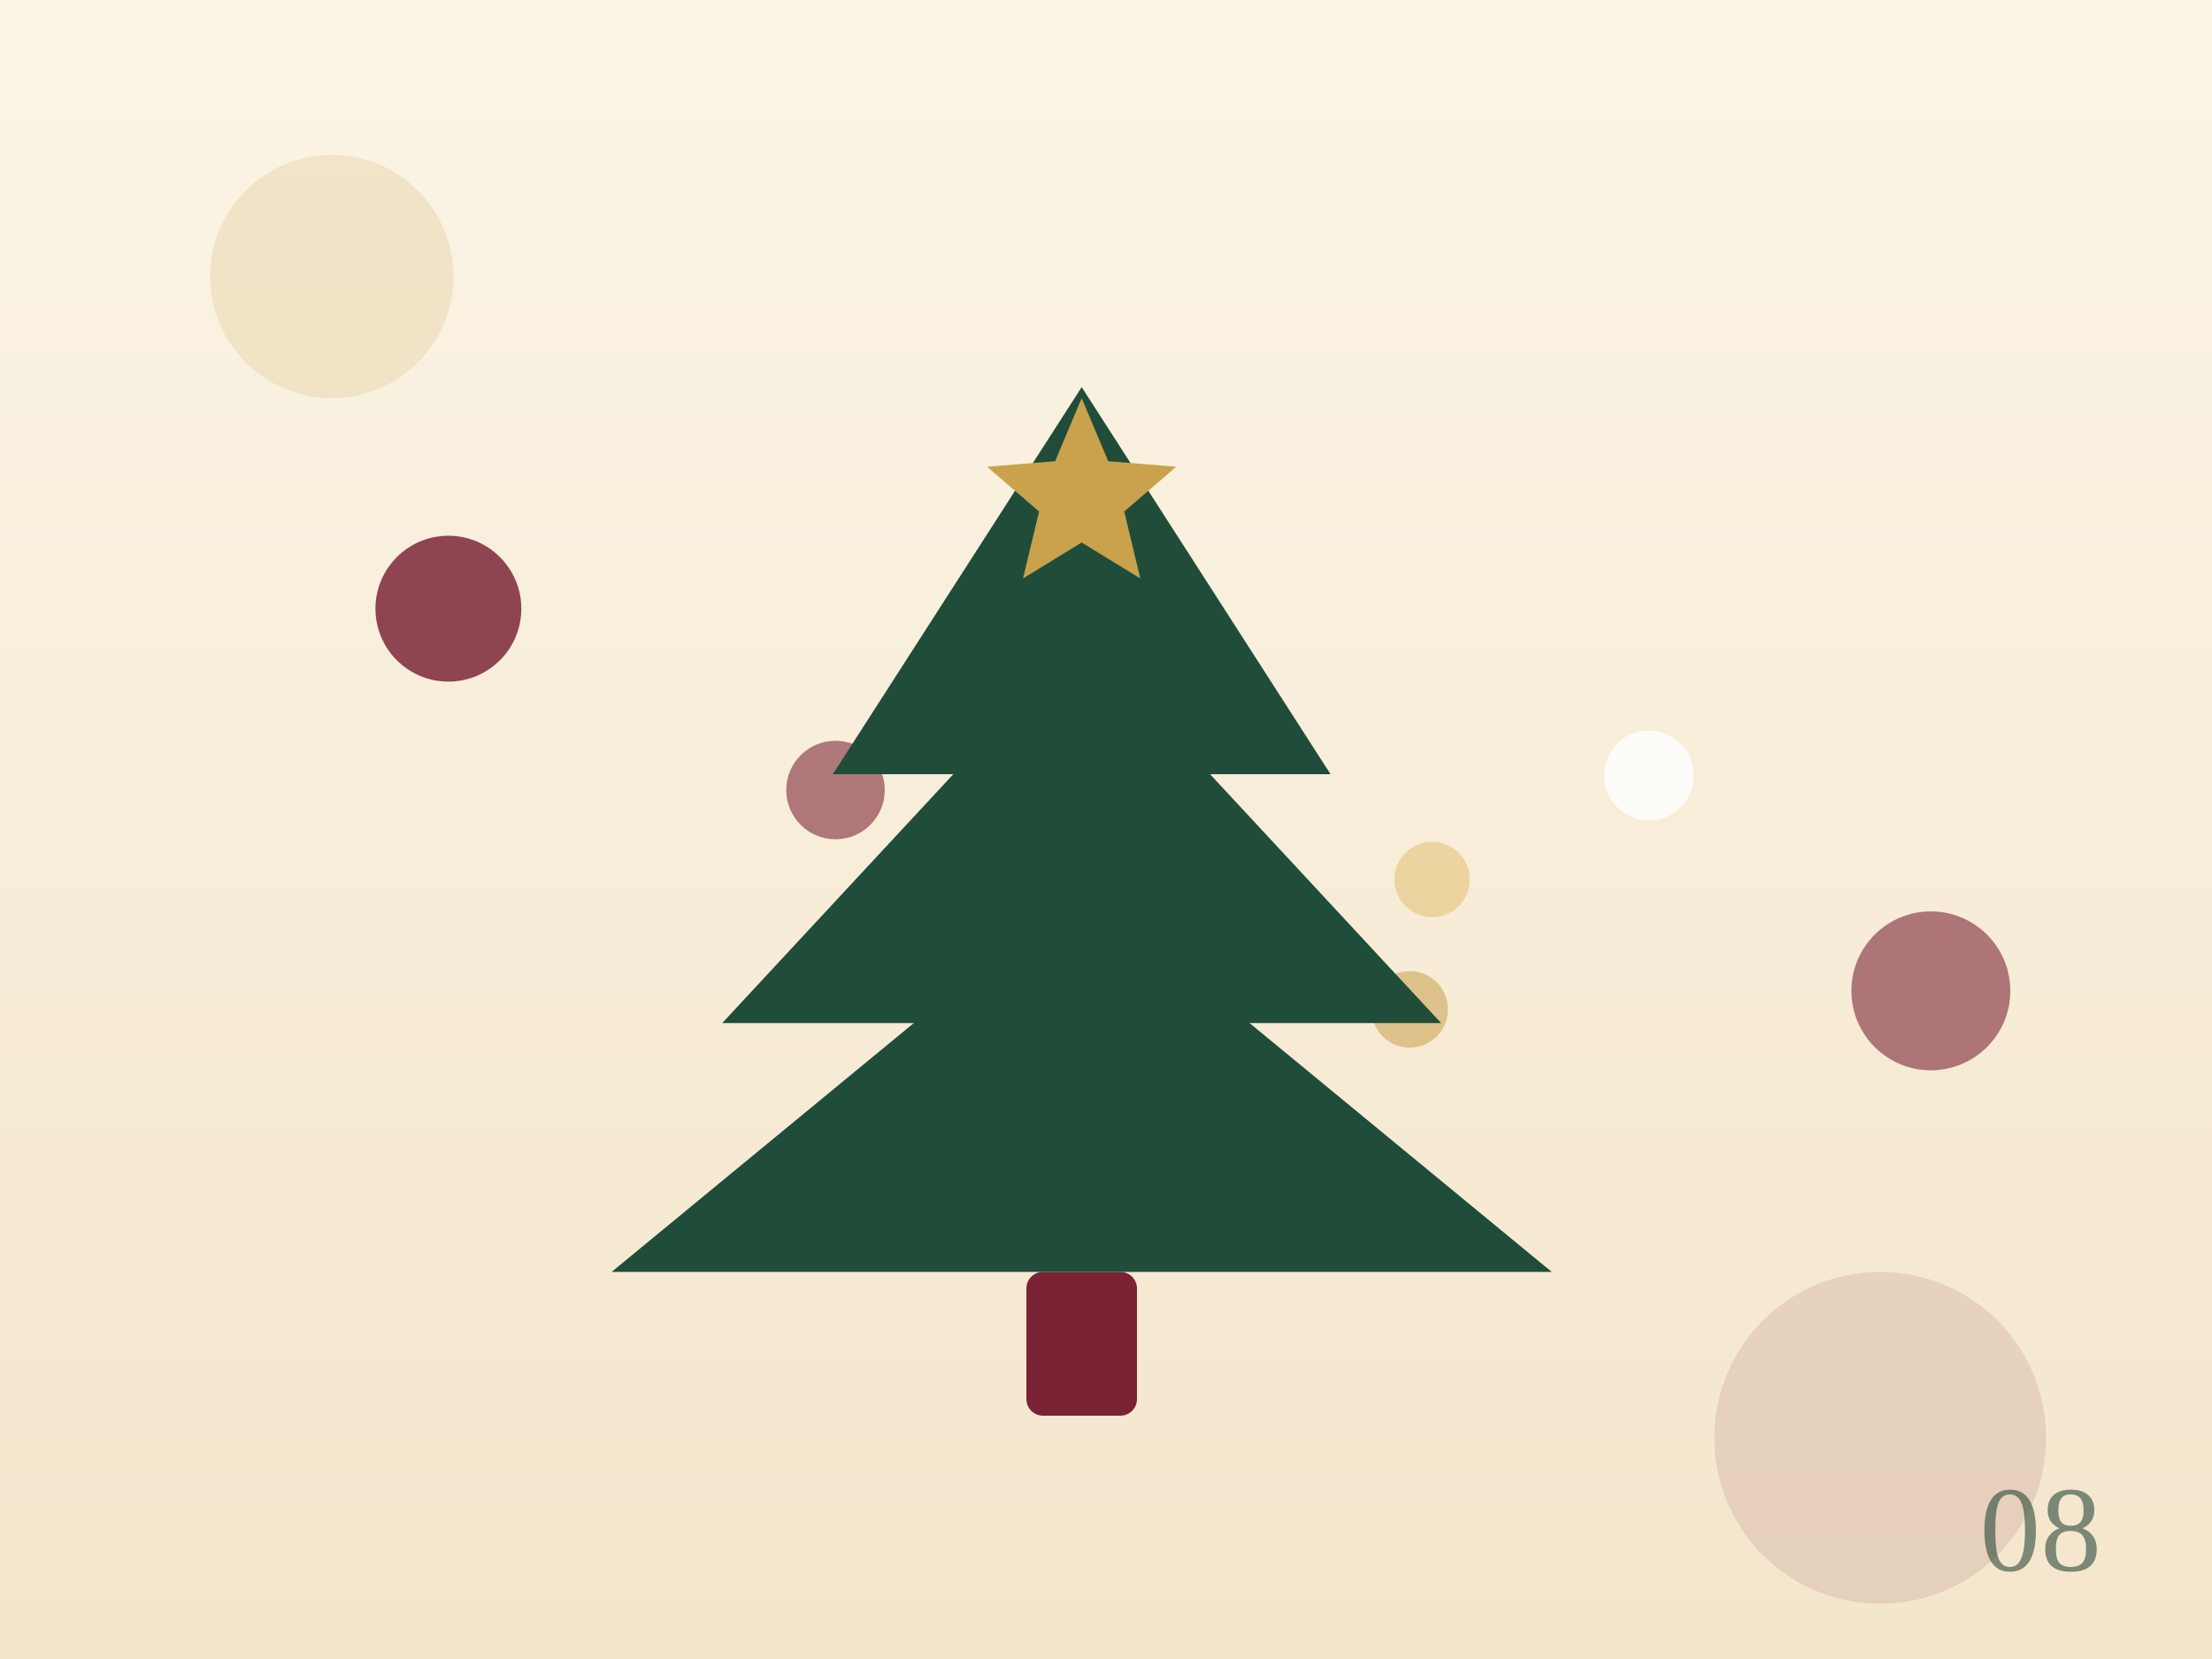
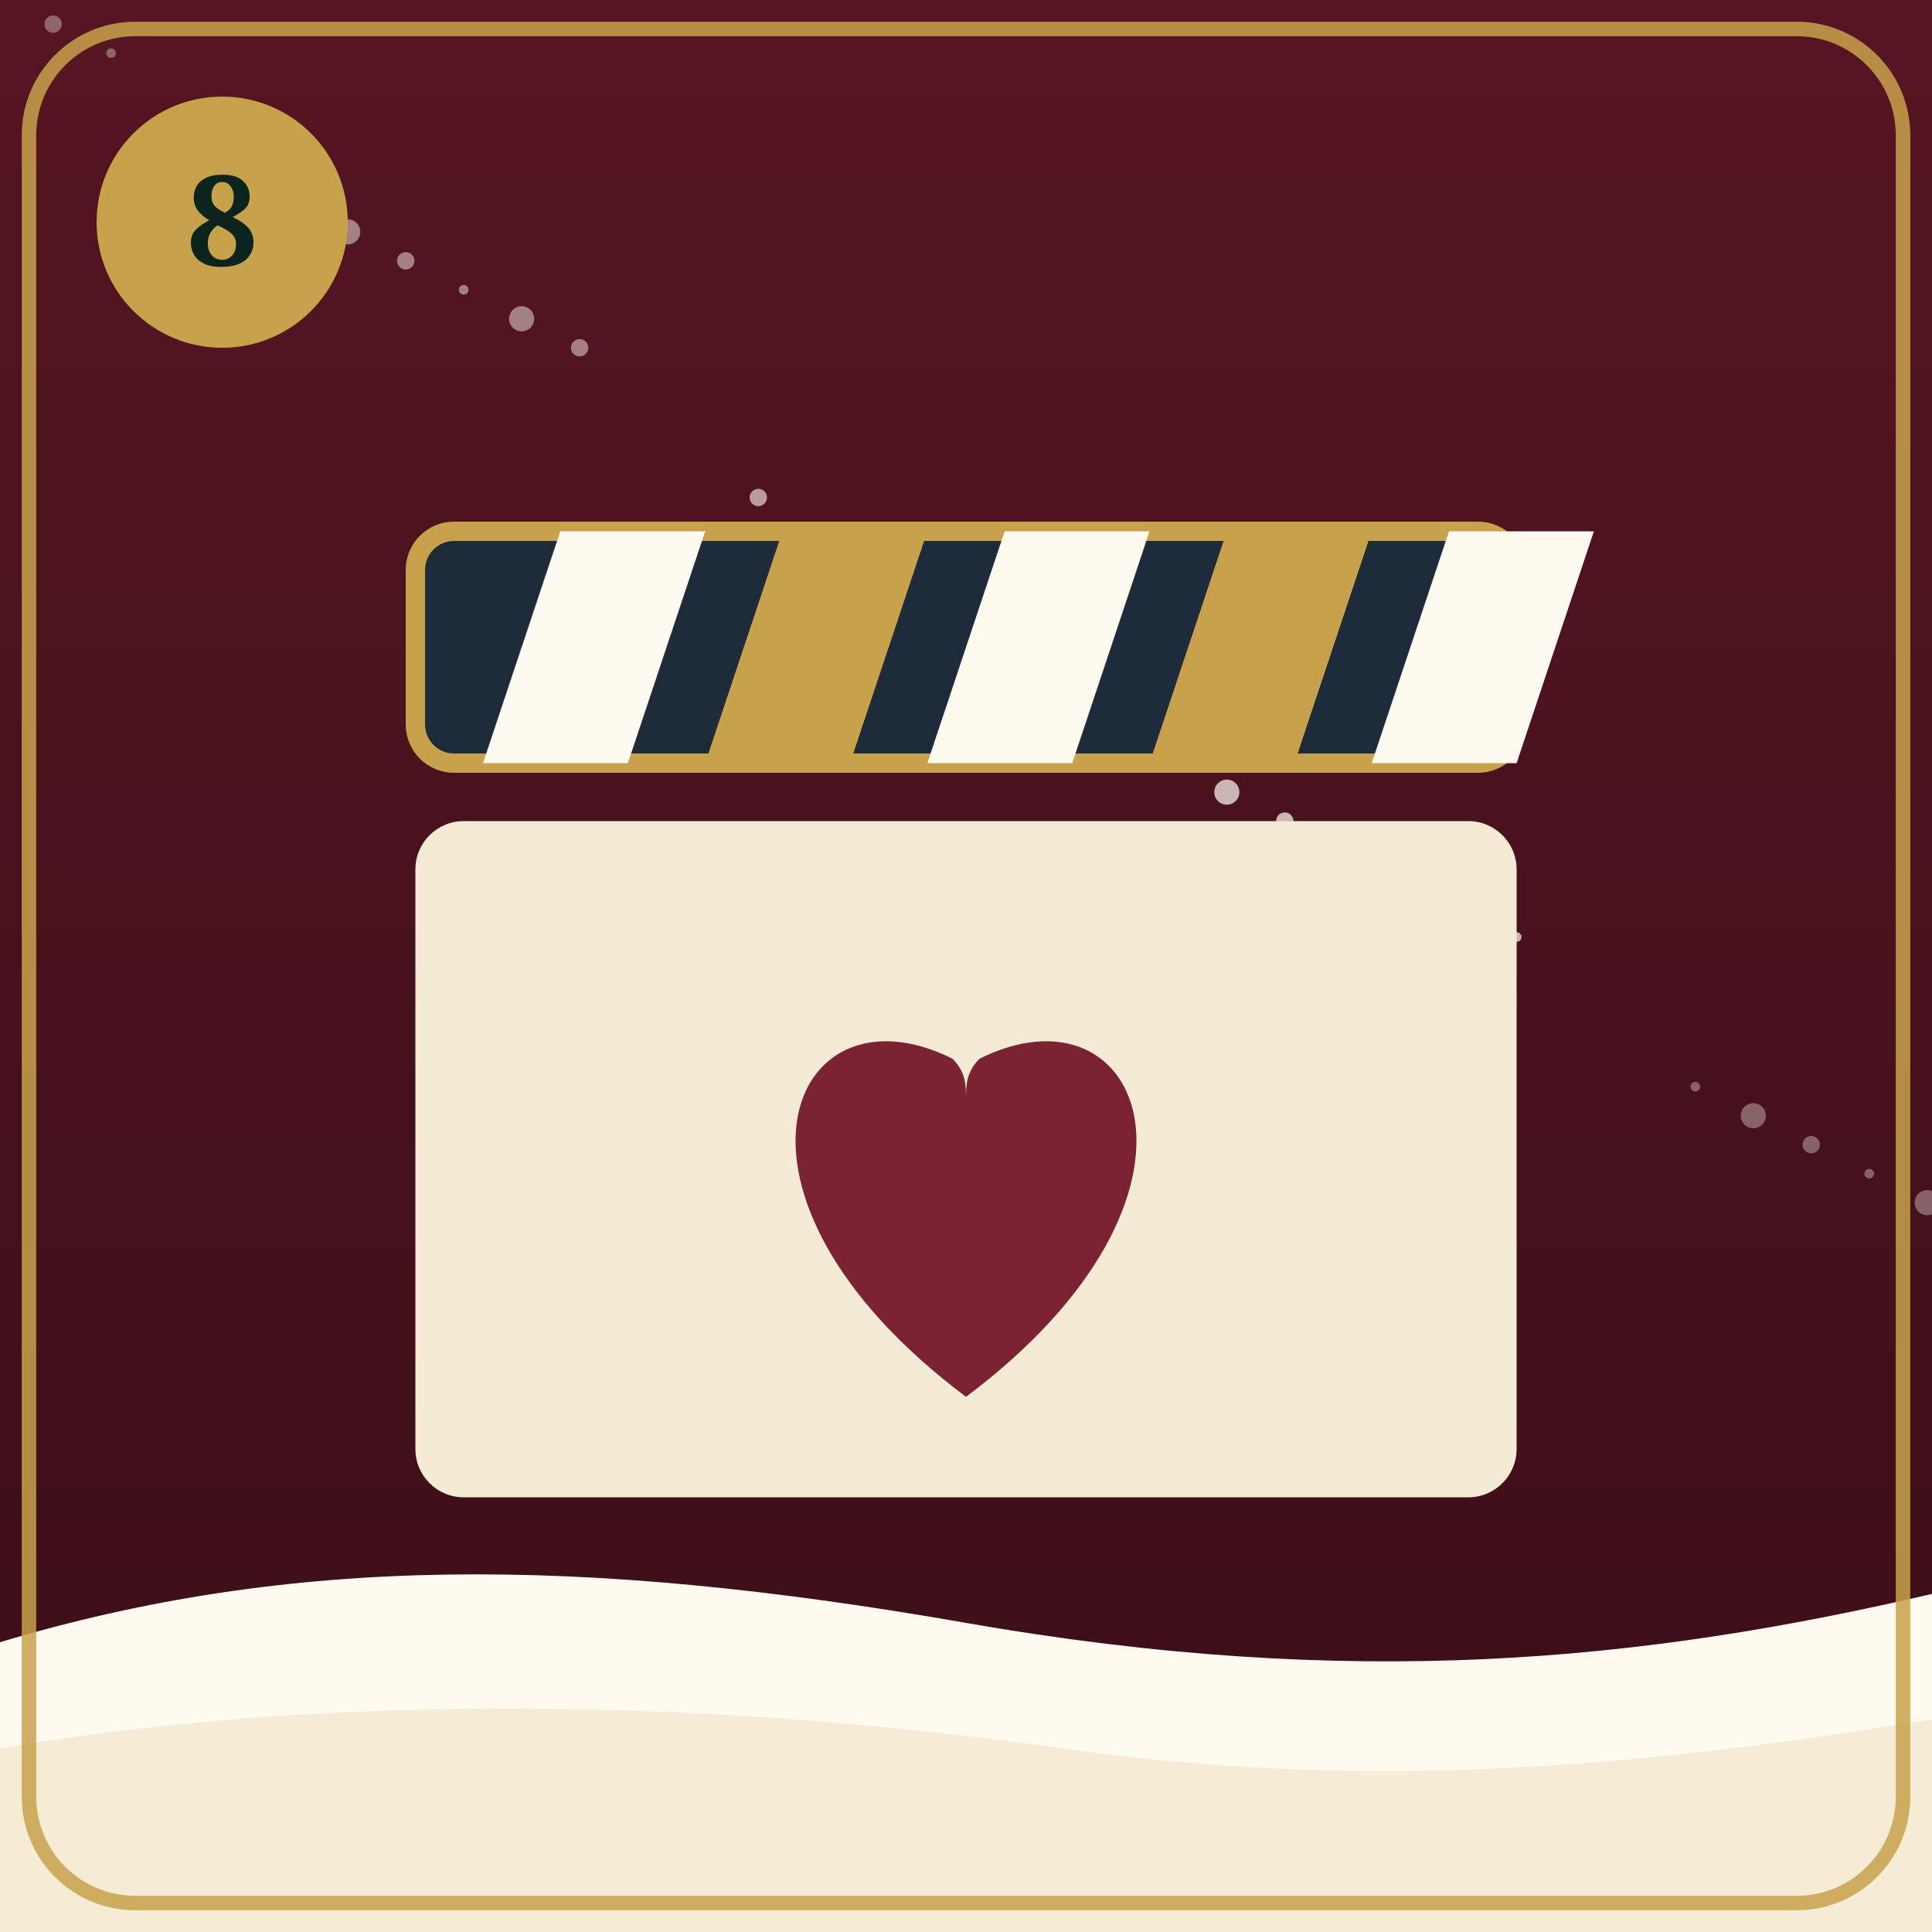
- <svg xmlns="http://www.w3.org/2000/svg" viewBox="0 0 400 300" role="img" aria-label="Illustrazione giorno 8">
+ <svg xmlns="http://www.w3.org/2000/svg" viewBox="0 0 400 400" role="img" aria-label="Illustrazione del giorno 8">
  <defs>
-     <linearGradient id="bg8" x1="0" y1="0" x2="0" y2="1">
-       <stop offset="0%" stop-color="#fbf4e6" />
-       <stop offset="100%" stop-color="#f4e6cc" />
+     <linearGradient id="g08" x1="0" y1="0" x2="0" y2="1">
+       <stop offset="0" stop-color="#561522" />
+       <stop offset="1" stop-color="#3a0e18" />
    </linearGradient>
  </defs>
-   <rect width="400" height="300" fill="url(#bg8)" />
+   <rect width="400" height="400" fill="url(#g08)" />
+   <circle cx="23" cy="11" r="1" fill="#fffaf0" opacity="0.35" />
+   <circle cx="120" cy="72" r="1.8" fill="#fffaf0" opacity="0.47" />
+   <circle cx="217" cy="133" r="2.6" fill="#fffaf0" opacity="0.59" />
+   <circle cx="314" cy="194" r="1" fill="#fffaf0" opacity="0.71" />
+   <circle cx="11" cy="5" r="1.8" fill="#fffaf0" opacity="0.35" />
+   <circle cx="108" cy="66" r="2.6" fill="#fffaf0" opacity="0.47" />
+   <circle cx="205" cy="127" r="1" fill="#fffaf0" opacity="0.59" />
+   <circle cx="302" cy="188" r="1.8" fill="#fffaf0" opacity="0.71" />
+   <circle cx="399" cy="249" r="2.6" fill="#fffaf0" opacity="0.35" />
+   <circle cx="96" cy="60" r="1" fill="#fffaf0" opacity="0.47" />
+   <circle cx="193" cy="121" r="1.8" fill="#fffaf0" opacity="0.59" />
+   <circle cx="290" cy="182" r="2.6" fill="#fffaf0" opacity="0.71" />
+   <circle cx="387" cy="243" r="1" fill="#fffaf0" opacity="0.35" />
+   <circle cx="84" cy="54" r="1.8" fill="#fffaf0" opacity="0.47" />
+   <circle cx="181" cy="115" r="2.6" fill="#fffaf0" opacity="0.59" />
+   <circle cx="278" cy="176" r="1" fill="#fffaf0" opacity="0.71" />
+   <circle cx="375" cy="237" r="1.8" fill="#fffaf0" opacity="0.35" />
+   <circle cx="72" cy="48" r="2.6" fill="#fffaf0" opacity="0.47" />
+   <circle cx="169" cy="109" r="1" fill="#fffaf0" opacity="0.59" />
+   <circle cx="266" cy="170" r="1.8" fill="#fffaf0" opacity="0.71" />
+   <circle cx="363" cy="231" r="2.6" fill="#fffaf0" opacity="0.35" />
+   <circle cx="60" cy="42" r="1" fill="#fffaf0" opacity="0.47" />
+   <circle cx="157" cy="103" r="1.8" fill="#fffaf0" opacity="0.59" />
+   <circle cx="254" cy="164" r="2.6" fill="#fffaf0" opacity="0.71" />
+   <circle cx="351" cy="225" r="1" fill="#fffaf0" opacity="0.35" />
+   <circle cx="48" cy="36" r="1.8" fill="#fffaf0" opacity="0.47" />
+   <path d="M0 340c60-18 120-18 200-4s140 8 200-6v70H0z" fill="#fffaf0" />
+   <path d="M0 362c70-12 150-10 220 0s130 2 180-6v44H0z" fill="#f5ead3" opacity=".9" />
  <g>
-     <circle cx="81.083" cy="110.069" r="13.19" fill="#7a2335" opacity="0.83" />
-     <circle cx="298.183" cy="140.241" r="8.11" fill="#ffffff" opacity="0.85" />
-     <circle cx="151.087" cy="142.862" r="8.907" fill="#7a2335" opacity="0.58" />
-     <circle cx="254.92" cy="182.522" r="6.924" fill="#c9a24b" opacity="0.55" />
-     <circle cx="258.969" cy="159.032" r="6.811" fill="#e3c57a" opacity="0.62" />
-     <circle cx="349.159" cy="179.176" r="14.369" fill="#7a2335" opacity="0.59" />
+     <rect x="86" y="170" width="228" height="140" rx="10" fill="#f5ead3" />
+     <rect x="86" y="110" width="228" height="48" rx="8" fill="#1d2b3a" stroke="#c8a24b" stroke-width="4" />
+     <polygon points="100,158 130,158 146,110 116,110" fill="#fffaf0" />
+     <polygon points="146,158 176,158 192,110 162,110" fill="#c8a24b" />
+     <polygon points="192,158 222,158 238,110 208,110" fill="#fffaf0" />
+     <polygon points="238,158 268,158 284,110 254,110" fill="#c8a24b" />
+     <polygon points="284,158 314,158 330,110 300,110" fill="#fffaf0" />
+     <path transform="translate(200 250) scale(1.4)" d="M0 28 C-40 -2 -26 -34 -2 -22 C0 -20 0 -18 0 -16 C0 -18 0 -20 2 -22 C26 -34 40 -2 0 28Z" fill="#7b2233" />
  </g>
-   <polygon points="195.603,160 110.603,230 280.603,230" fill="#1f4d3a" />
-   <polygon points="195.603,115 130.603,185 260.603,185" fill="#1f4d3a" />
-   <polygon points="195.603,70 150.603,140 240.603,140" fill="#1f4d3a" />
-   <rect x="185.603" y="230" width="20" height="26" rx="3" fill="#7a2335" />
-   <polygon points="195.6,72.0 200.4,83.4 212.7,84.4 203.3,92.5 206.2,104.6 195.6,98.1 185.0,104.6 187.9,92.5 178.5,84.4 190.8,83.4" fill="#c9a24b" />
-   <circle cx="60" cy="50" r="22" fill="#c9a24b" opacity="0.18" />
-   <circle cx="340" cy="260" r="30" fill="#7a2335" opacity="0.12" />
-   <text x="380" y="284" text-anchor="end" font-family="Georgia, 'Times New Roman', serif" font-size="22" fill="#163a2b" opacity="0.55">08</text>
+   <g>
+     <circle cx="46" cy="46" r="26" fill="#c8a24b" />
+     <text x="46" y="55" text-anchor="middle" font-family="Georgia,serif" font-size="26" font-weight="700" fill="#0b241d">8</text>
+   </g>
+   <rect x="6" y="6" width="388" height="388" rx="22" fill="none" stroke="#c8a24b" stroke-width="3" opacity=".85" />
</svg>
